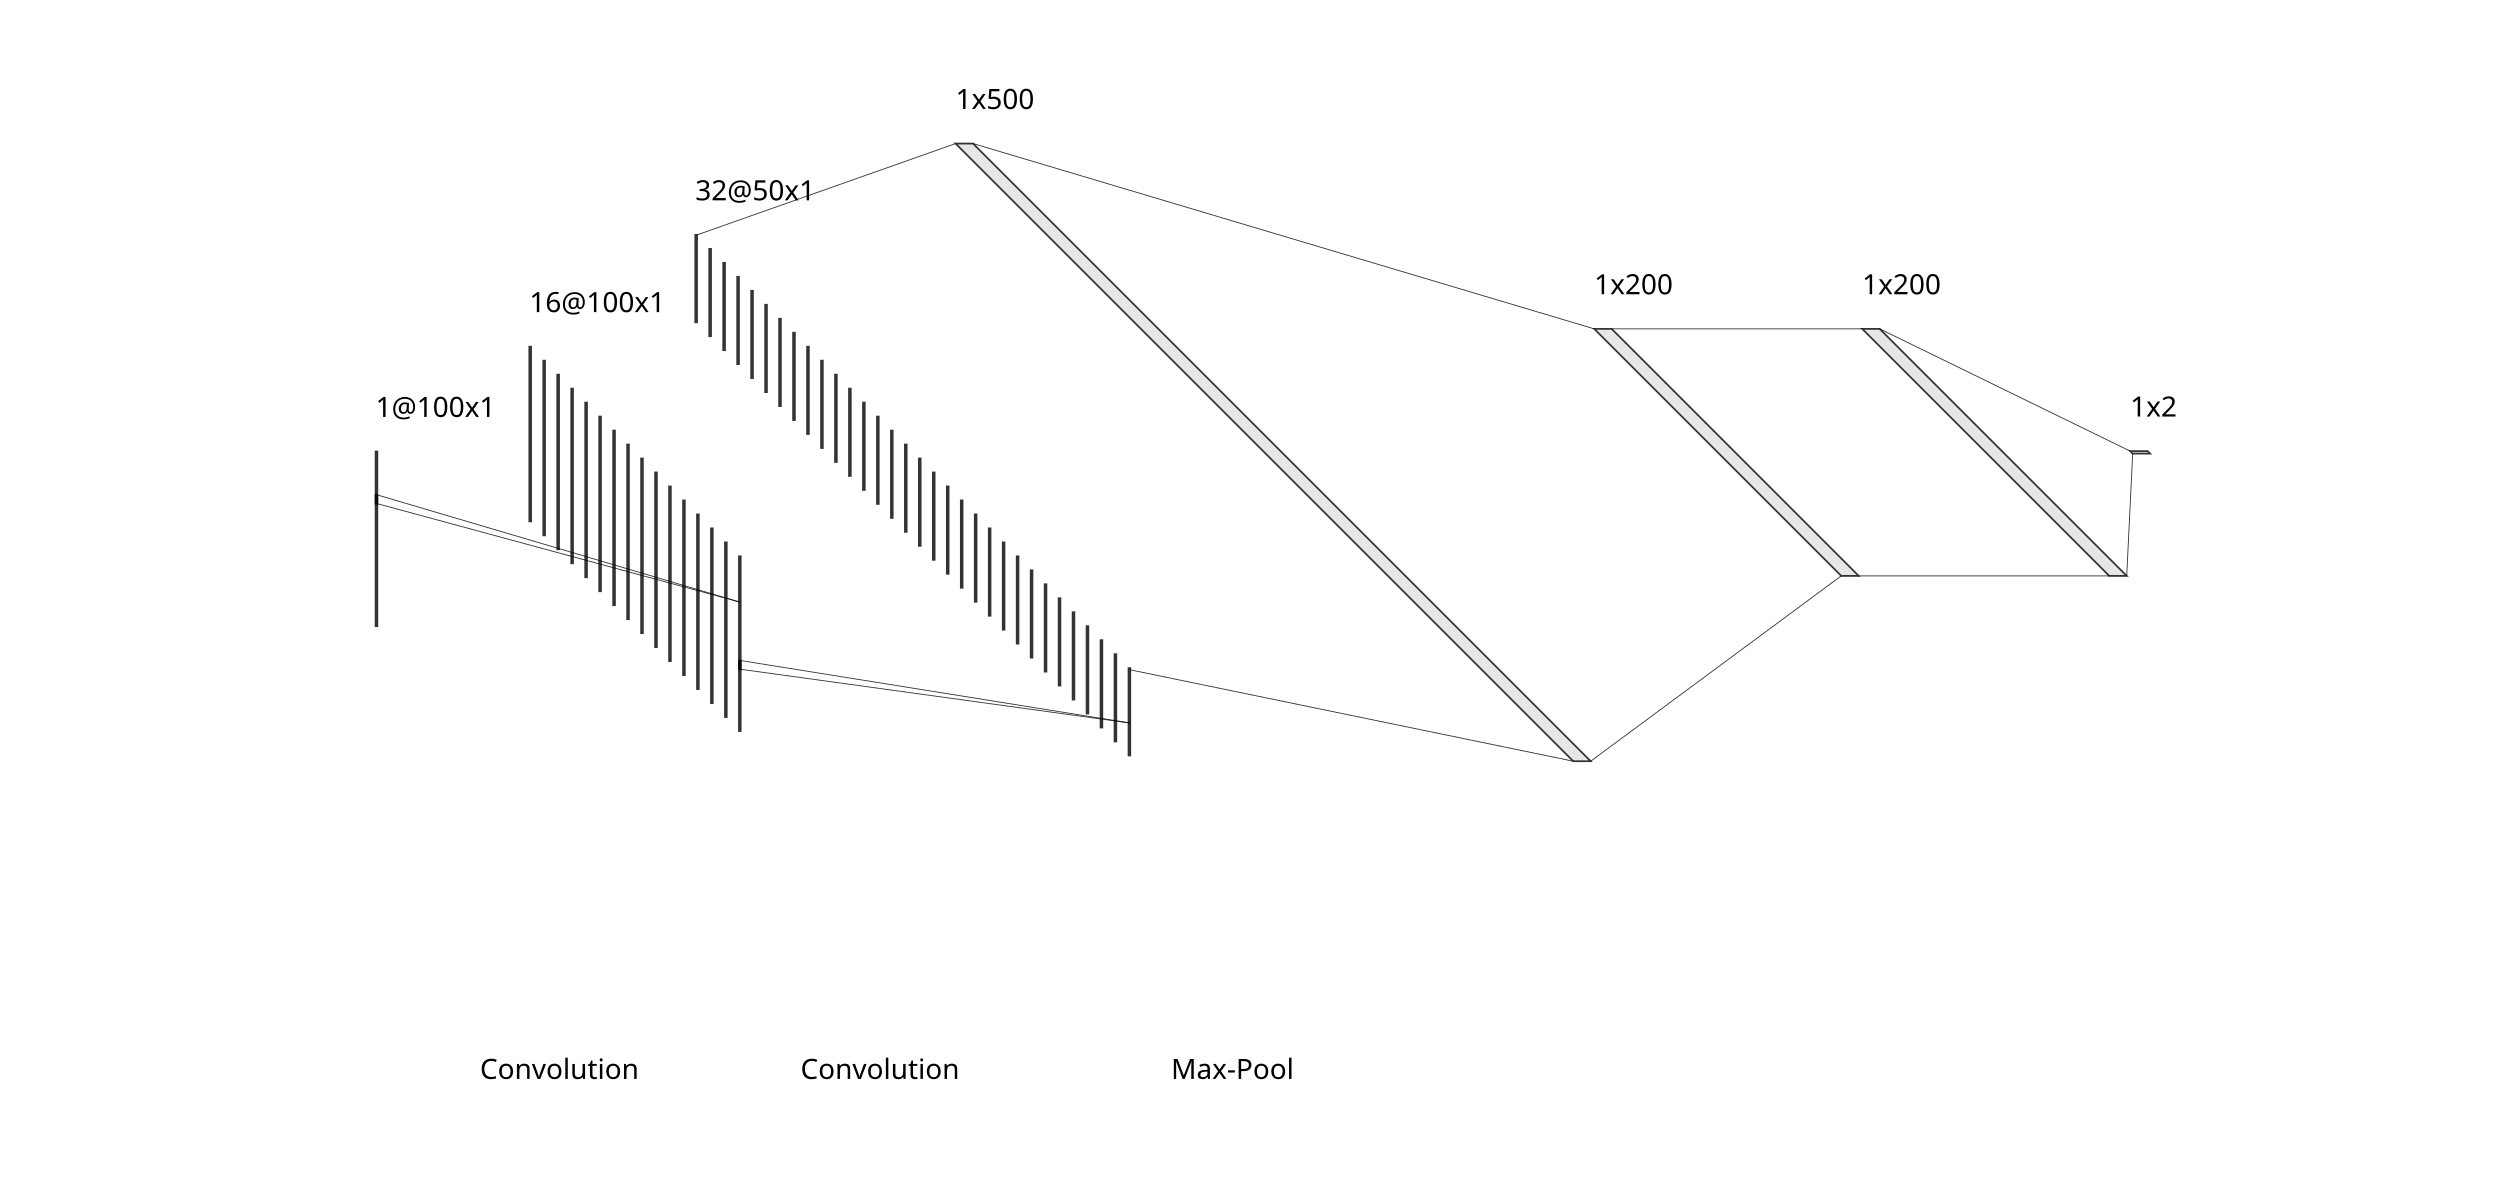
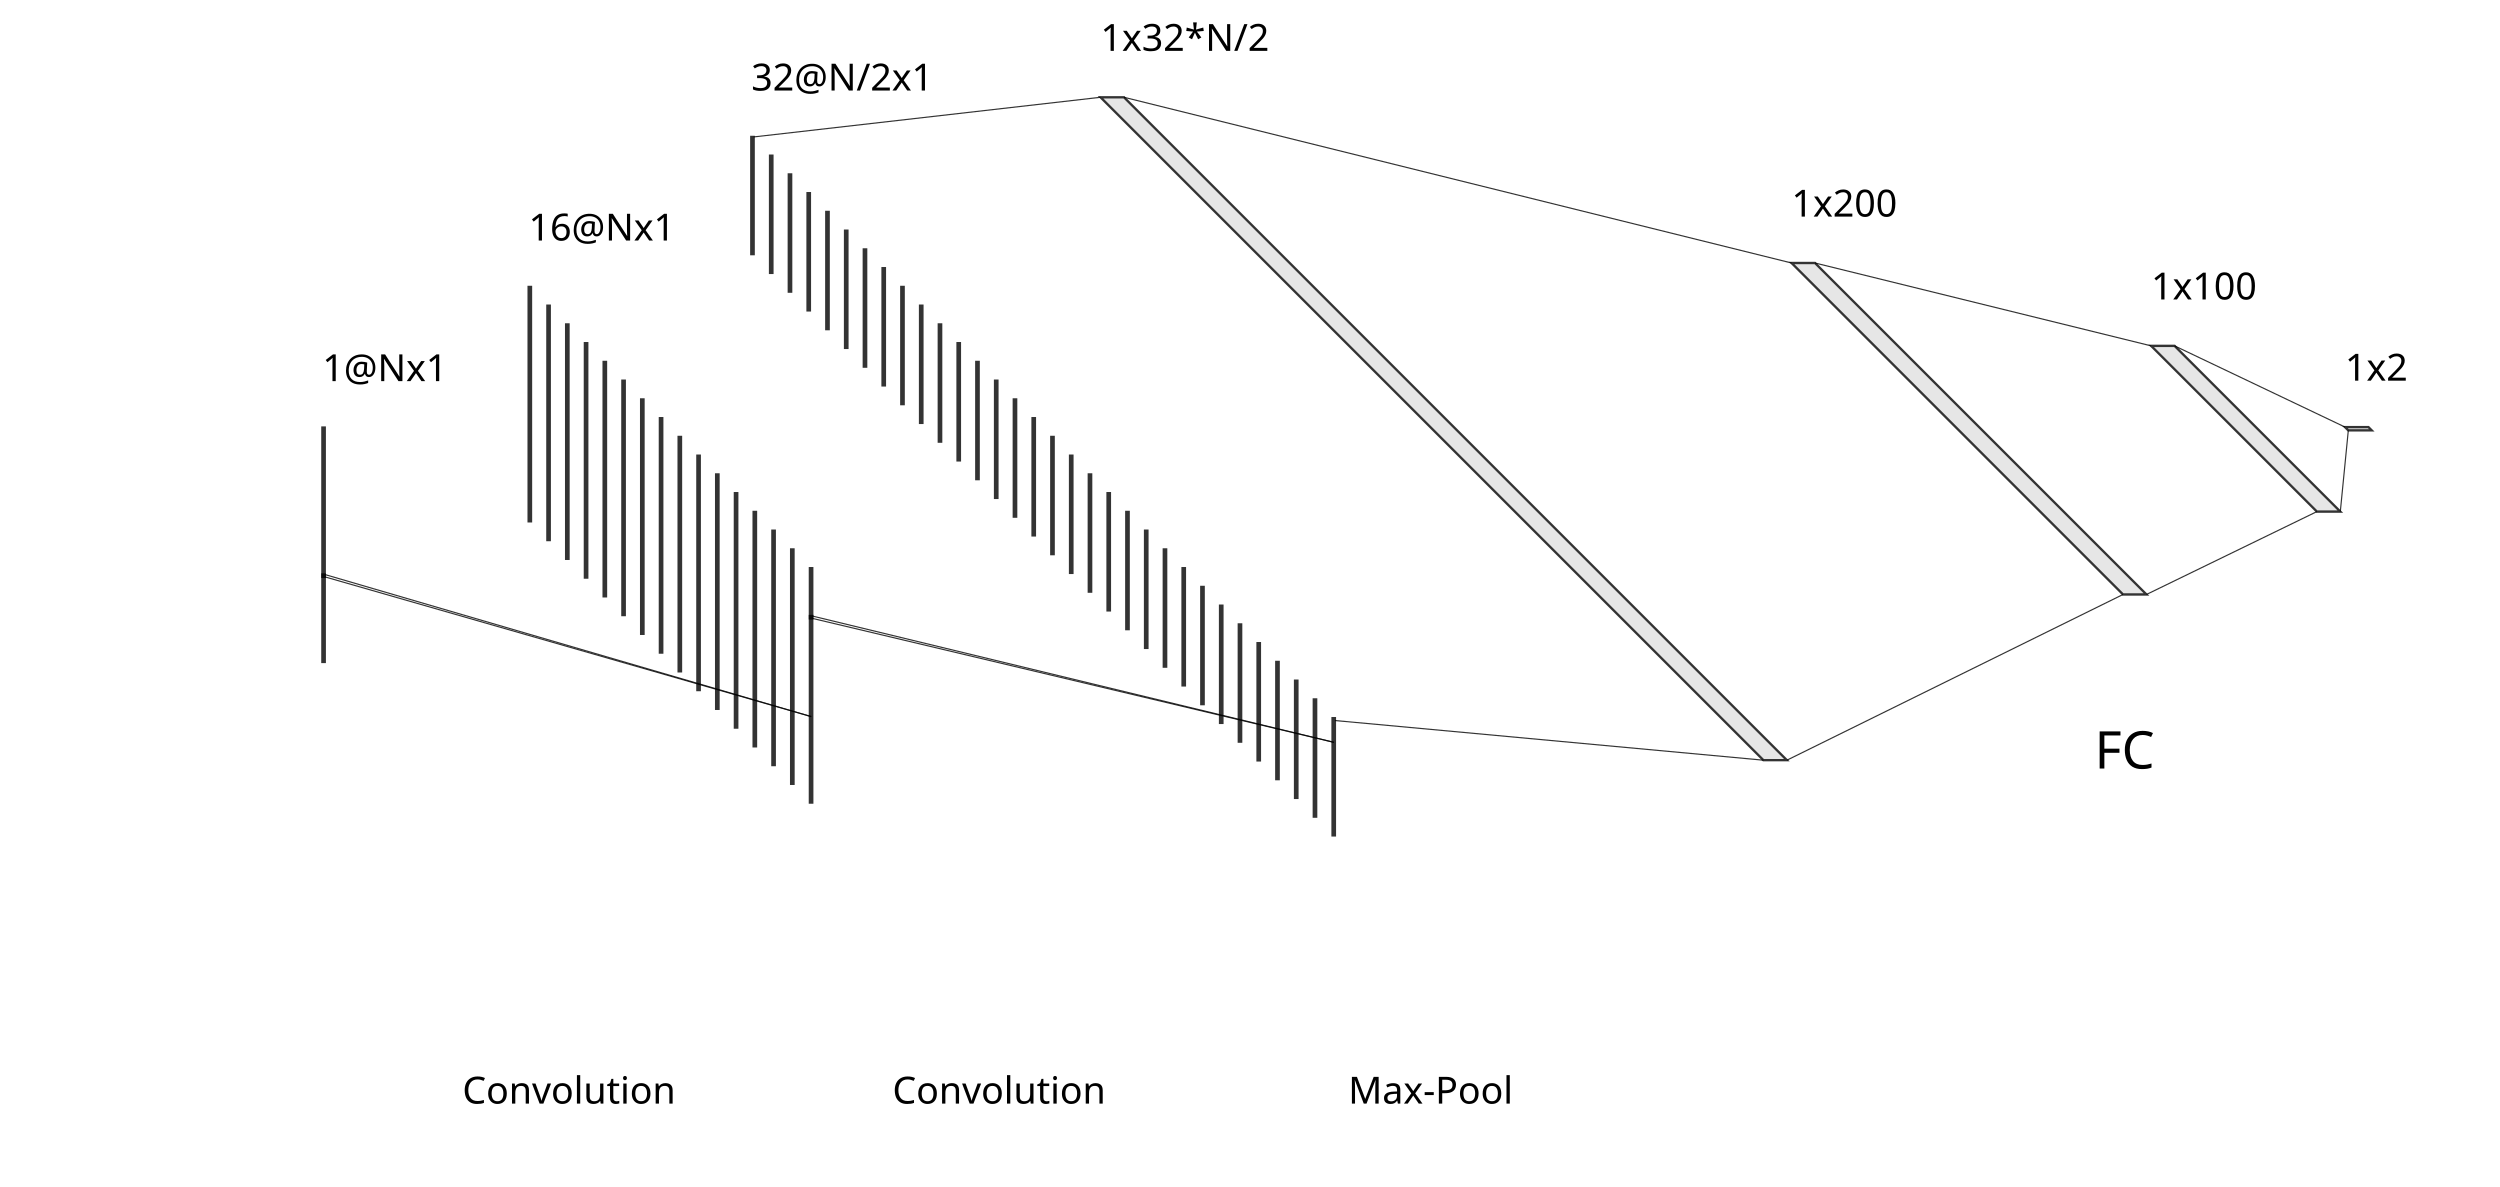
- <svg xmlns="http://www.w3.org/2000/svg" width="1920" height="911" style="cursor: move;">
-   <g transform="translate(-288.0046,-263.6927) scale(1.341642)">
-     <rect class="rect" id="0_0" width="1" height="100" x="429.67" y="455" style="fill: rgb(160, 160, 160); stroke: black; stroke-width: 1; opacity: 0.8;" />
-     <rect class="rect" id="1_0" width="1" height="100" x="517.67" y="395" style="fill: rgb(160, 160, 160); stroke: black; stroke-width: 1; opacity: 0.8;" />
-     <rect class="rect" id="1_1" width="1" height="100" x="525.67" y="403" style="fill: rgb(224, 224, 224); stroke: black; stroke-width: 1; opacity: 0.8;" />
-     <rect class="rect" id="1_2" width="1" height="100" x="533.67" y="411" style="fill: rgb(160, 160, 160); stroke: black; stroke-width: 1; opacity: 0.8;" />
-     <rect class="rect" id="1_3" width="1" height="100" x="541.67" y="419" style="fill: rgb(224, 224, 224); stroke: black; stroke-width: 1; opacity: 0.8;" />
-     <rect class="rect" id="1_4" width="1" height="100" x="549.67" y="427" style="fill: rgb(160, 160, 160); stroke: black; stroke-width: 1; opacity: 0.8;" />
-     <rect class="rect" id="1_5" width="1" height="100" x="557.67" y="435" style="fill: rgb(224, 224, 224); stroke: black; stroke-width: 1; opacity: 0.8;" />
-     <rect class="rect" id="1_6" width="1" height="100" x="565.67" y="443" style="fill: rgb(160, 160, 160); stroke: black; stroke-width: 1; opacity: 0.8;" />
-     <rect class="rect" id="1_7" width="1" height="100" x="573.67" y="451" style="fill: rgb(224, 224, 224); stroke: black; stroke-width: 1; opacity: 0.8;" />
-     <rect class="rect" id="1_8" width="1" height="100" x="581.67" y="459" style="fill: rgb(160, 160, 160); stroke: black; stroke-width: 1; opacity: 0.8;" />
-     <rect class="rect" id="1_9" width="1" height="100" x="589.67" y="467" style="fill: rgb(224, 224, 224); stroke: black; stroke-width: 1; opacity: 0.8;" />
-     <rect class="rect" id="1_10" width="1" height="100" x="597.67" y="475" style="fill: rgb(160, 160, 160); stroke: black; stroke-width: 1; opacity: 0.8;" />
-     <rect class="rect" id="1_11" width="1" height="100" x="605.67" y="483" style="fill: rgb(224, 224, 224); stroke: black; stroke-width: 1; opacity: 0.8;" />
-     <rect class="rect" id="1_12" width="1" height="100" x="613.67" y="491" style="fill: rgb(160, 160, 160); stroke: black; stroke-width: 1; opacity: 0.8;" />
-     <rect class="rect" id="1_13" width="1" height="100" x="621.67" y="499" style="fill: rgb(224, 224, 224); stroke: black; stroke-width: 1; opacity: 0.8;" />
-     <rect class="rect" id="1_14" width="1" height="100" x="629.67" y="507" style="fill: rgb(160, 160, 160); stroke: black; stroke-width: 1; opacity: 0.8;" />
-     <rect class="rect" id="1_15" width="1" height="100" x="637.67" y="515" style="fill: rgb(224, 224, 224); stroke: black; stroke-width: 1; opacity: 0.8;" />
-     <rect class="rect" id="2_0" width="1" height="50" x="612.67" y="331" style="fill: rgb(160, 160, 160); stroke: black; stroke-width: 1; opacity: 0.8;" />
-     <rect class="rect" id="2_1" width="1" height="50" x="620.67" y="339" style="fill: rgb(224, 224, 224); stroke: black; stroke-width: 1; opacity: 0.8;" />
-     <rect class="rect" id="2_2" width="1" height="50" x="628.67" y="347" style="fill: rgb(160, 160, 160); stroke: black; stroke-width: 1; opacity: 0.8;" />
-     <rect class="rect" id="2_3" width="1" height="50" x="636.67" y="355" style="fill: rgb(224, 224, 224); stroke: black; stroke-width: 1; opacity: 0.8;" />
-     <rect class="rect" id="2_4" width="1" height="50" x="644.67" y="363" style="fill: rgb(160, 160, 160); stroke: black; stroke-width: 1; opacity: 0.8;" />
-     <rect class="rect" id="2_5" width="1" height="50" x="652.67" y="371" style="fill: rgb(224, 224, 224); stroke: black; stroke-width: 1; opacity: 0.8;" />
-     <rect class="rect" id="2_6" width="1" height="50" x="660.67" y="379" style="fill: rgb(160, 160, 160); stroke: black; stroke-width: 1; opacity: 0.8;" />
-     <rect class="rect" id="2_7" width="1" height="50" x="668.67" y="387" style="fill: rgb(224, 224, 224); stroke: black; stroke-width: 1; opacity: 0.8;" />
-     <rect class="rect" id="2_8" width="1" height="50" x="676.67" y="395" style="fill: rgb(160, 160, 160); stroke: black; stroke-width: 1; opacity: 0.8;" />
-     <rect class="rect" id="2_9" width="1" height="50" x="684.67" y="403" style="fill: rgb(224, 224, 224); stroke: black; stroke-width: 1; opacity: 0.8;" />
-     <rect class="rect" id="2_10" width="1" height="50" x="692.67" y="411" style="fill: rgb(160, 160, 160); stroke: black; stroke-width: 1; opacity: 0.8;" />
-     <rect class="rect" id="2_11" width="1" height="50" x="700.67" y="419" style="fill: rgb(224, 224, 224); stroke: black; stroke-width: 1; opacity: 0.8;" />
-     <rect class="rect" id="2_12" width="1" height="50" x="708.67" y="427" style="fill: rgb(160, 160, 160); stroke: black; stroke-width: 1; opacity: 0.8;" />
-     <rect class="rect" id="2_13" width="1" height="50" x="716.67" y="435" style="fill: rgb(224, 224, 224); stroke: black; stroke-width: 1; opacity: 0.8;" />
-     <rect class="rect" id="2_14" width="1" height="50" x="724.67" y="443" style="fill: rgb(160, 160, 160); stroke: black; stroke-width: 1; opacity: 0.8;" />
-     <rect class="rect" id="2_15" width="1" height="50" x="732.67" y="451" style="fill: rgb(224, 224, 224); stroke: black; stroke-width: 1; opacity: 0.8;" />
-     <rect class="rect" id="2_16" width="1" height="50" x="740.67" y="459" style="fill: rgb(160, 160, 160); stroke: black; stroke-width: 1; opacity: 0.8;" />
-     <rect class="rect" id="2_17" width="1" height="50" x="748.67" y="467" style="fill: rgb(224, 224, 224); stroke: black; stroke-width: 1; opacity: 0.8;" />
-     <rect class="rect" id="2_18" width="1" height="50" x="756.67" y="475" style="fill: rgb(160, 160, 160); stroke: black; stroke-width: 1; opacity: 0.8;" />
-     <rect class="rect" id="2_19" width="1" height="50" x="764.67" y="483" style="fill: rgb(224, 224, 224); stroke: black; stroke-width: 1; opacity: 0.8;" />
-     <rect class="rect" id="2_20" width="1" height="50" x="772.67" y="491" style="fill: rgb(160, 160, 160); stroke: black; stroke-width: 1; opacity: 0.8;" />
-     <rect class="rect" id="2_21" width="1" height="50" x="780.67" y="499" style="fill: rgb(224, 224, 224); stroke: black; stroke-width: 1; opacity: 0.8;" />
-     <rect class="rect" id="2_22" width="1" height="50" x="788.67" y="507" style="fill: rgb(160, 160, 160); stroke: black; stroke-width: 1; opacity: 0.8;" />
-     <rect class="rect" id="2_23" width="1" height="50" x="796.67" y="515" style="fill: rgb(224, 224, 224); stroke: black; stroke-width: 1; opacity: 0.8;" />
-     <rect class="rect" id="2_24" width="1" height="50" x="804.67" y="523" style="fill: rgb(160, 160, 160); stroke: black; stroke-width: 1; opacity: 0.8;" />
-     <rect class="rect" id="2_25" width="1" height="50" x="812.67" y="531" style="fill: rgb(224, 224, 224); stroke: black; stroke-width: 1; opacity: 0.8;" />
-     <rect class="rect" id="2_26" width="1" height="50" x="820.67" y="539" style="fill: rgb(160, 160, 160); stroke: black; stroke-width: 1; opacity: 0.8;" />
-     <rect class="rect" id="2_27" width="1" height="50" x="828.67" y="547" style="fill: rgb(224, 224, 224); stroke: black; stroke-width: 1; opacity: 0.8;" />
-     <rect class="rect" id="2_28" width="1" height="50" x="836.67" y="555" style="fill: rgb(160, 160, 160); stroke: black; stroke-width: 1; opacity: 0.8;" />
-     <rect class="rect" id="2_29" width="1" height="50" x="844.67" y="563" style="fill: rgb(224, 224, 224); stroke: black; stroke-width: 1; opacity: 0.8;" />
-     <rect class="rect" id="2_30" width="1" height="50" x="852.67" y="571" style="fill: rgb(160, 160, 160); stroke: black; stroke-width: 1; opacity: 0.8;" />
-     <rect class="rect" id="2_31" width="1" height="50" x="860.67" y="579" style="fill: rgb(224, 224, 224); stroke: black; stroke-width: 1; opacity: 0.8;" />
-     <rect class="conv" id="conv_0" width="1" height="5" x="429.67" y="479.871" style="fill-opacity: 0; stroke: black; stroke-width: 1; stroke-opacity: 0.8;" />
-     <rect class="conv" id="conv_1" width="1" height="5" x="637.67" y="574.678" style="fill-opacity: 0; stroke: black; stroke-width: 1; stroke-opacity: 0.8;" />
-     <line class="link" id="conv_0" x1="430.67" y1="484.871" x2="638.12" y2="541.18" style="stroke: black; stroke-width: 0.5; stroke-opacity: 0.8;" />
-     <line class="link" id="conv_0" x1="430.67" y1="479.871" x2="638.12" y2="541.18" style="stroke: black; stroke-width: 0.5; stroke-opacity: 0.8;" />
-     <line class="link" id="conv_1" x1="638.67" y1="579.678" x2="861.473" y2="610.409" style="stroke: black; stroke-width: 0.5; stroke-opacity: 0.8;" />
-     <line class="link" id="conv_1" x1="638.67" y1="574.678" x2="861.473" y2="610.409" style="stroke: black; stroke-width: 0.5; stroke-opacity: 0.8;" />
-     <polygon class="poly" id="fc_0" points="761.67,278.723 771.67,278.723 1125.223,632.277 1115.223,632.277" style="fill: rgb(224, 224, 224); stroke: black; stroke-width: 1; opacity: 0.8;" />
-     <polygon class="poly" id="fc_1" points="1127.223,384.789 1137.223,384.789 1278.645,526.211 1268.645,526.211" style="fill: rgb(224, 224, 224); stroke: black; stroke-width: 1; opacity: 0.8;" />
-     <polygon class="poly" id="fc_2" points="1280.645,384.789 1290.645,384.789 1432.066,526.211 1422.066,526.211" style="fill: rgb(224, 224, 224); stroke: black; stroke-width: 1; opacity: 0.8;" />
-     <polygon class="poly" id="fc_3" points="1434.066,454.793 1444.066,454.793 1445.48,456.207 1435.48,456.207" style="fill: rgb(224, 224, 224); stroke: black; stroke-width: 1; opacity: 0.8;" />
-     <line class="line" id="fc_0" x1="861.67" y1="580" x2="1115.223" y2="632.277" style="stroke: black; stroke-width: 0.5; stroke-opacity: 0.8; opacity: 1;" />
-     <line class="line" id="fc_0" x1="613.67" y1="331" x2="761.67" y2="278.723" style="stroke: black; stroke-width: 0.5; stroke-opacity: 0.8; opacity: 1;" />
-     <line class="line" id="fc_1" x1="1125.223" y1="632.277" x2="1268.645" y2="526.211" style="stroke: black; stroke-width: 0.5; stroke-opacity: 0.8; opacity: 1;" />
-     <line class="line" id="fc_1" x1="771.67" y1="278.723" x2="1127.223" y2="384.789" style="stroke: black; stroke-width: 0.5; stroke-opacity: 0.8; opacity: 1;" />
-     <line class="line" id="fc_2" x1="1278.645" y1="526.211" x2="1422.066" y2="526.211" style="stroke: black; stroke-width: 0.5; stroke-opacity: 0.8; opacity: 1;" />
-     <line class="line" id="fc_2" x1="1137.223" y1="384.789" x2="1280.645" y2="384.789" style="stroke: black; stroke-width: 0.5; stroke-opacity: 0.8; opacity: 1;" />
-     <line class="line" id="fc_3" x1="1432.066" y1="526.211" x2="1435.48" y2="456.207" style="stroke: black; stroke-width: 0.5; stroke-opacity: 0.8; opacity: 1;" />
-     <line class="line" id="fc_3" x1="1290.645" y1="384.789" x2="1434.066" y2="454.793" style="stroke: black; stroke-width: 0.5; stroke-opacity: 0.8; opacity: 1;" />
-     <text class="text" dy=".35em" font-family="sans-serif" x="489.42" y="808.553" style="font-size: 16px; opacity: 1;">Convolution</text>
-     <text class="text" dy=".35em" font-family="sans-serif" x="672.92" y="808.553" style="font-size: 16px; opacity: 1;">Convolution</text>
-     <text class="text" dy=".35em" font-family="sans-serif" x="885.058" y="808.553" style="font-size: 16px; opacity: 1;">Max-Pool</text>
-     <text class="info" dy="-0.3em" font-family="sans-serif" x="429.67" y="440" style="font-size: 16px;">1@100x1</text>
-     <text class="info" dy="-0.3em" font-family="sans-serif" x="517.67" y="380" style="font-size: 16px;">16@100x1</text>
-     <text class="info" dy="-0.3em" font-family="sans-serif" x="612.67" y="316" style="font-size: 16px;">32@50x1</text>
-     <text class="info" dy="-0.3em" font-family="sans-serif" x="761.67" y="263.723" style="font-size: 16px;">1x500</text>
-     <text class="info" dy="-0.3em" font-family="sans-serif" x="1127.223" y="369.789" style="font-size: 16px;">1x200</text>
-     <text class="info" dy="-0.3em" font-family="sans-serif" x="1280.645" y="369.789" style="font-size: 16px;">1x200</text>
-     <text class="info" dy="-0.3em" font-family="sans-serif" x="1434.066" y="439.793" style="font-size: 16px;">1x2</text>
+ <svg xmlns="http://www.w3.org/2000/svg" width="1920" height="911" style="cursor: move;" version="1.1" id="svg89846">
+   <defs id="defs89850" />
+   <g transform="translate(-716.7262,-490.634) scale(1.800004)" id="g89844">
+     <rect class="rect" id="0_0" width="1" height="100" x="535.736" y="455" style="fill: rgb(160, 160, 160); stroke: black; stroke-width: 1; opacity: 0.8;" />
+     <rect class="rect" id="1_0" width="1" height="100" x="623.736" y="395" style="fill: rgb(160, 160, 160); stroke: black; stroke-width: 1; opacity: 0.8;" />
+     <rect class="rect" id="1_1" width="1" height="100" x="631.736" y="403" style="fill: rgb(224, 224, 224); stroke: black; stroke-width: 1; opacity: 0.8;" />
+     <rect class="rect" id="1_2" width="1" height="100" x="639.736" y="411" style="fill: rgb(160, 160, 160); stroke: black; stroke-width: 1; opacity: 0.8;" />
+     <rect class="rect" id="1_3" width="1" height="100" x="647.736" y="419" style="fill: rgb(224, 224, 224); stroke: black; stroke-width: 1; opacity: 0.8;" />
+     <rect class="rect" id="1_4" width="1" height="100" x="655.736" y="427" style="fill: rgb(160, 160, 160); stroke: black; stroke-width: 1; opacity: 0.8;" />
+     <rect class="rect" id="1_5" width="1" height="100" x="663.736" y="435" style="fill: rgb(224, 224, 224); stroke: black; stroke-width: 1; opacity: 0.8;" />
+     <rect class="rect" id="1_6" width="1" height="100" x="671.736" y="443" style="fill: rgb(160, 160, 160); stroke: black; stroke-width: 1; opacity: 0.8;" />
+     <rect class="rect" id="1_7" width="1" height="100" x="679.736" y="451" style="fill: rgb(224, 224, 224); stroke: black; stroke-width: 1; opacity: 0.8;" />
+     <rect class="rect" id="1_8" width="1" height="100" x="687.736" y="459" style="fill: rgb(160, 160, 160); stroke: black; stroke-width: 1; opacity: 0.8;" />
+     <rect class="rect" id="1_9" width="1" height="100" x="695.736" y="467" style="fill: rgb(224, 224, 224); stroke: black; stroke-width: 1; opacity: 0.8;" />
+     <rect class="rect" id="1_10" width="1" height="100" x="703.736" y="475" style="fill: rgb(160, 160, 160); stroke: black; stroke-width: 1; opacity: 0.8;" />
+     <rect class="rect" id="1_11" width="1" height="100" x="711.736" y="483" style="fill: rgb(224, 224, 224); stroke: black; stroke-width: 1; opacity: 0.8;" />
+     <rect class="rect" id="1_12" width="1" height="100" x="719.736" y="491" style="fill: rgb(160, 160, 160); stroke: black; stroke-width: 1; opacity: 0.8;" />
+     <rect class="rect" id="1_13" width="1" height="100" x="727.736" y="499" style="fill: rgb(224, 224, 224); stroke: black; stroke-width: 1; opacity: 0.8;" />
+     <rect class="rect" id="1_14" width="1" height="100" x="735.736" y="507" style="fill: rgb(160, 160, 160); stroke: black; stroke-width: 1; opacity: 0.8;" />
+     <rect class="rect" id="1_15" width="1" height="100" x="743.736" y="515" style="fill: rgb(224, 224, 224); stroke: black; stroke-width: 1; opacity: 0.8;" />
+     <rect class="rect" id="2_0" width="1" height="50" x="718.736" y="331" style="fill: rgb(160, 160, 160); stroke: black; stroke-width: 1; opacity: 0.8;" />
+     <rect class="rect" id="2_1" width="1" height="50" x="726.736" y="339" style="fill: rgb(224, 224, 224); stroke: black; stroke-width: 1; opacity: 0.8;" />
+     <rect class="rect" id="2_2" width="1" height="50" x="734.736" y="347" style="fill: rgb(160, 160, 160); stroke: black; stroke-width: 1; opacity: 0.8;" />
+     <rect class="rect" id="2_3" width="1" height="50" x="742.736" y="355" style="fill: rgb(224, 224, 224); stroke: black; stroke-width: 1; opacity: 0.8;" />
+     <rect class="rect" id="2_4" width="1" height="50" x="750.736" y="363" style="fill: rgb(160, 160, 160); stroke: black; stroke-width: 1; opacity: 0.8;" />
+     <rect class="rect" id="2_5" width="1" height="50" x="758.736" y="371" style="fill: rgb(224, 224, 224); stroke: black; stroke-width: 1; opacity: 0.8;" />
+     <rect class="rect" id="2_6" width="1" height="50" x="766.736" y="379" style="fill: rgb(160, 160, 160); stroke: black; stroke-width: 1; opacity: 0.8;" />
+     <rect class="rect" id="2_7" width="1" height="50" x="774.736" y="387" style="fill: rgb(224, 224, 224); stroke: black; stroke-width: 1; opacity: 0.8;" />
+     <rect class="rect" id="2_8" width="1" height="50" x="782.736" y="395" style="fill: rgb(160, 160, 160); stroke: black; stroke-width: 1; opacity: 0.8;" />
+     <rect class="rect" id="2_9" width="1" height="50" x="790.736" y="403" style="fill: rgb(224, 224, 224); stroke: black; stroke-width: 1; opacity: 0.8;" />
+     <rect class="rect" id="2_10" width="1" height="50" x="798.736" y="411" style="fill: rgb(160, 160, 160); stroke: black; stroke-width: 1; opacity: 0.8;" />
+     <rect class="rect" id="2_11" width="1" height="50" x="806.736" y="419" style="fill: rgb(224, 224, 224); stroke: black; stroke-width: 1; opacity: 0.8;" />
+     <rect class="rect" id="2_12" width="1" height="50" x="814.736" y="427" style="fill: rgb(160, 160, 160); stroke: black; stroke-width: 1; opacity: 0.8;" />
+     <rect class="rect" id="2_13" width="1" height="50" x="822.736" y="435" style="fill: rgb(224, 224, 224); stroke: black; stroke-width: 1; opacity: 0.8;" />
+     <rect class="rect" id="2_14" width="1" height="50" x="830.736" y="443" style="fill: rgb(160, 160, 160); stroke: black; stroke-width: 1; opacity: 0.8;" />
+     <rect class="rect" id="2_15" width="1" height="50" x="838.736" y="451" style="fill: rgb(224, 224, 224); stroke: black; stroke-width: 1; opacity: 0.8;" />
+     <rect class="rect" id="2_16" width="1" height="50" x="846.736" y="459" style="fill: rgb(160, 160, 160); stroke: black; stroke-width: 1; opacity: 0.8;" />
+     <rect class="rect" id="2_17" width="1" height="50" x="854.736" y="467" style="fill: rgb(224, 224, 224); stroke: black; stroke-width: 1; opacity: 0.8;" />
+     <rect class="rect" id="2_18" width="1" height="50" x="862.736" y="475" style="fill: rgb(160, 160, 160); stroke: black; stroke-width: 1; opacity: 0.8;" />
+     <rect class="rect" id="2_19" width="1" height="50" x="870.736" y="483" style="fill: rgb(224, 224, 224); stroke: black; stroke-width: 1; opacity: 0.8;" />
+     <rect class="rect" id="2_20" width="1" height="50" x="878.736" y="491" style="fill: rgb(160, 160, 160); stroke: black; stroke-width: 1; opacity: 0.8;" />
+     <rect class="rect" id="2_21" width="1" height="50" x="886.736" y="499" style="fill: rgb(224, 224, 224); stroke: black; stroke-width: 1; opacity: 0.8;" />
+     <rect class="rect" id="2_22" width="1" height="50" x="894.736" y="507" style="fill: rgb(160, 160, 160); stroke: black; stroke-width: 1; opacity: 0.8;" />
+     <rect class="rect" id="2_23" width="1" height="50" x="902.736" y="515" style="fill: rgb(224, 224, 224); stroke: black; stroke-width: 1; opacity: 0.8;" />
+     <rect class="rect" id="2_24" width="1" height="50" x="910.736" y="523" style="fill: rgb(160, 160, 160); stroke: black; stroke-width: 1; opacity: 0.8;" />
+     <rect class="rect" id="2_25" width="1" height="50" x="918.736" y="531" style="fill: rgb(224, 224, 224); stroke: black; stroke-width: 1; opacity: 0.8;" />
+     <rect class="rect" id="2_26" width="1" height="50" x="926.736" y="539" style="fill: rgb(160, 160, 160); stroke: black; stroke-width: 1; opacity: 0.8;" />
+     <rect class="rect" id="2_27" width="1" height="50" x="934.736" y="547" style="fill: rgb(224, 224, 224); stroke: black; stroke-width: 1; opacity: 0.8;" />
+     <rect class="rect" id="2_28" width="1" height="50" x="942.736" y="555" style="fill: rgb(160, 160, 160); stroke: black; stroke-width: 1; opacity: 0.8;" />
+     <rect class="rect" id="2_29" width="1" height="50" x="950.736" y="563" style="fill: rgb(224, 224, 224); stroke: black; stroke-width: 1; opacity: 0.8;" />
+     <rect class="rect" id="2_30" width="1" height="50" x="958.736" y="571" style="fill: rgb(160, 160, 160); stroke: black; stroke-width: 1; opacity: 0.8;" />
+     <rect class="rect" id="2_31" width="1" height="50" x="966.736" y="579" style="fill: rgb(224, 224, 224); stroke: black; stroke-width: 1; opacity: 0.8;" />
+     <rect class="conv" id="conv_0" width="1" height="1" x="535.736" y="517.69" style="fill-opacity: 0; stroke: black; stroke-width: 1; stroke-opacity: 0.8;" />
+     <rect class="conv" id="conv_1" width="1" height="1" x="743.736" y="535.409" style="fill-opacity: 0; stroke: black; stroke-width: 1; stroke-opacity: 0.8;" />
+     <line class="link" id="line89796" x1="536.736" y1="518.69" x2="744.294" y2="578.323" style="stroke: black; stroke-width: 0.5; stroke-opacity: 0.8;" />
+     <line class="link" id="line89798" x1="536.736" y1="517.69" x2="744.294" y2="578.323" style="stroke: black; stroke-width: 0.5; stroke-opacity: 0.8;" />
+     <line class="link" id="line89800" x1="744.736" y1="536.409" x2="967.322" y2="589.307" style="stroke: black; stroke-width: 0.5; stroke-opacity: 0.8;" />
+     <line class="link" id="line89802" x1="744.736" y1="535.409" x2="967.322" y2="589.307" style="stroke: black; stroke-width: 0.5; stroke-opacity: 0.8;" />
+     <polygon class="poly" id="fc_0" points="867.736,314.079 877.736,314.079 1160.579,596.921 1150.579,596.921" style="fill: rgb(224, 224, 224); stroke: black; stroke-width: 1; opacity: 0.8;" />
+     <polygon class="poly" id="fc_1" points="1162.579,384.789 1172.579,384.789 1314,526.211 1304,526.211" style="fill: rgb(224, 224, 224); stroke: black; stroke-width: 1; opacity: 0.8;" />
+     <polygon class="poly" id="fc_2" points="1316,420.145 1326,420.145 1396.711,490.855 1386.711,490.855" style="fill: rgb(224, 224, 224); stroke: black; stroke-width: 1; opacity: 0.8;" />
+     <polygon class="poly" id="fc_3" points="1398.711,454.793 1408.711,454.793 1410.125,456.207 1400.125,456.207" style="fill: rgb(224, 224, 224); stroke: black; stroke-width: 1; opacity: 0.8;" />
+     <line class="line" id="line89808" x1="967.736" y1="580" x2="1150.579" y2="596.921" style="stroke: black; stroke-width: 0.5; stroke-opacity: 0.8; opacity: 1;" />
+     <line class="line" id="line89810" x1="719.736" y1="331" x2="867.736" y2="314.079" style="stroke: black; stroke-width: 0.5; stroke-opacity: 0.8; opacity: 1;" />
+     <line class="line" id="line89812" x1="1160.579" y1="596.921" x2="1304" y2="526.211" style="stroke: black; stroke-width: 0.5; stroke-opacity: 0.8; opacity: 1;" />
+     <line class="line" id="line89814" x1="877.736" y1="314.079" x2="1162.579" y2="384.789" style="stroke: black; stroke-width: 0.5; stroke-opacity: 0.8; opacity: 1;" />
+     <line class="line" id="line89816" x1="1314" y1="526.211" x2="1386.711" y2="490.855" style="stroke: black; stroke-width: 0.5; stroke-opacity: 0.8; opacity: 1;" />
+     <line class="line" id="line89818" x1="1172.579" y1="384.789" x2="1316" y2="420.145" style="stroke: black; stroke-width: 0.5; stroke-opacity: 0.8; opacity: 1;" />
+     <line class="line" id="line89820" x1="1396.711" y1="490.855" x2="1400.125" y2="456.207" style="stroke: black; stroke-width: 0.5; stroke-opacity: 0.8; opacity: 1;" />
+     <line class="line" id="line89822" x1="1326" y1="420.145" x2="1398.711" y2="454.793" style="stroke: black; stroke-width: 0.5; stroke-opacity: 0.8; opacity: 1;" />
+     <text class="text" dy=".35em" font-family="sans-serif" x="595.486" y="737.843" style="font-size: 16px; opacity: 1;" id="text89824">Convolution</text>
+     <text class="text" dy=".35em" font-family="sans-serif" x="778.986" y="737.843" style="font-size: 16px; opacity: 1;" id="text89826">Convolution</text>
+     <text class="text" dy=".35em" font-family="sans-serif" x="973.447" y="737.843" style="font-size: 16px; opacity: 1;" id="text89828">Max-Pool</text>
+     <text class="info" dy="-0.3em" font-family="sans-serif" x="535.736" y="440" style="font-size:16px" id="text89830">1@Nx1</text>
+     <text class="info" dy="-0.3em" font-family="sans-serif" x="623.736" y="380" style="font-size:16px" id="text89832">16@Nx1</text>
+     <text class="info" dy="-0.3em" font-family="sans-serif" x="718.736" y="316" style="font-size:16px" id="text89834">32@N/2x1</text>
+     <text class="info" dy="-0.3em" font-family="sans-serif" x="867.736" y="299.079" style="font-size:16px" id="text89836">1x32*N/2</text>
+     <text class="info" dy="-0.3em" font-family="sans-serif" x="1162.579" y="369.789" style="font-size: 16px;" id="text89838">1x200</text>
+     <text class="info" dy="-0.3em" font-family="sans-serif" x="1316" y="405.145" style="font-size: 16px;" id="text89840">1x100</text>
+     <text class="info" dy="-0.3em" font-family="sans-serif" x="1398.711" y="439.793" style="font-size: 16px;" id="text89842">1x2</text>
  </g>
+   <text xml:space="preserve" style="font-style:normal;font-weight:normal;font-size:40px;line-height:1.25;font-family:sans-serif;fill:#000000;fill-opacity:1;stroke:none" x="1608.668" y="590.255" id="text120108">
+     <tspan id="tspan120106" x="1608.668" y="590.255">FC</tspan>
+   </text>
</svg>
